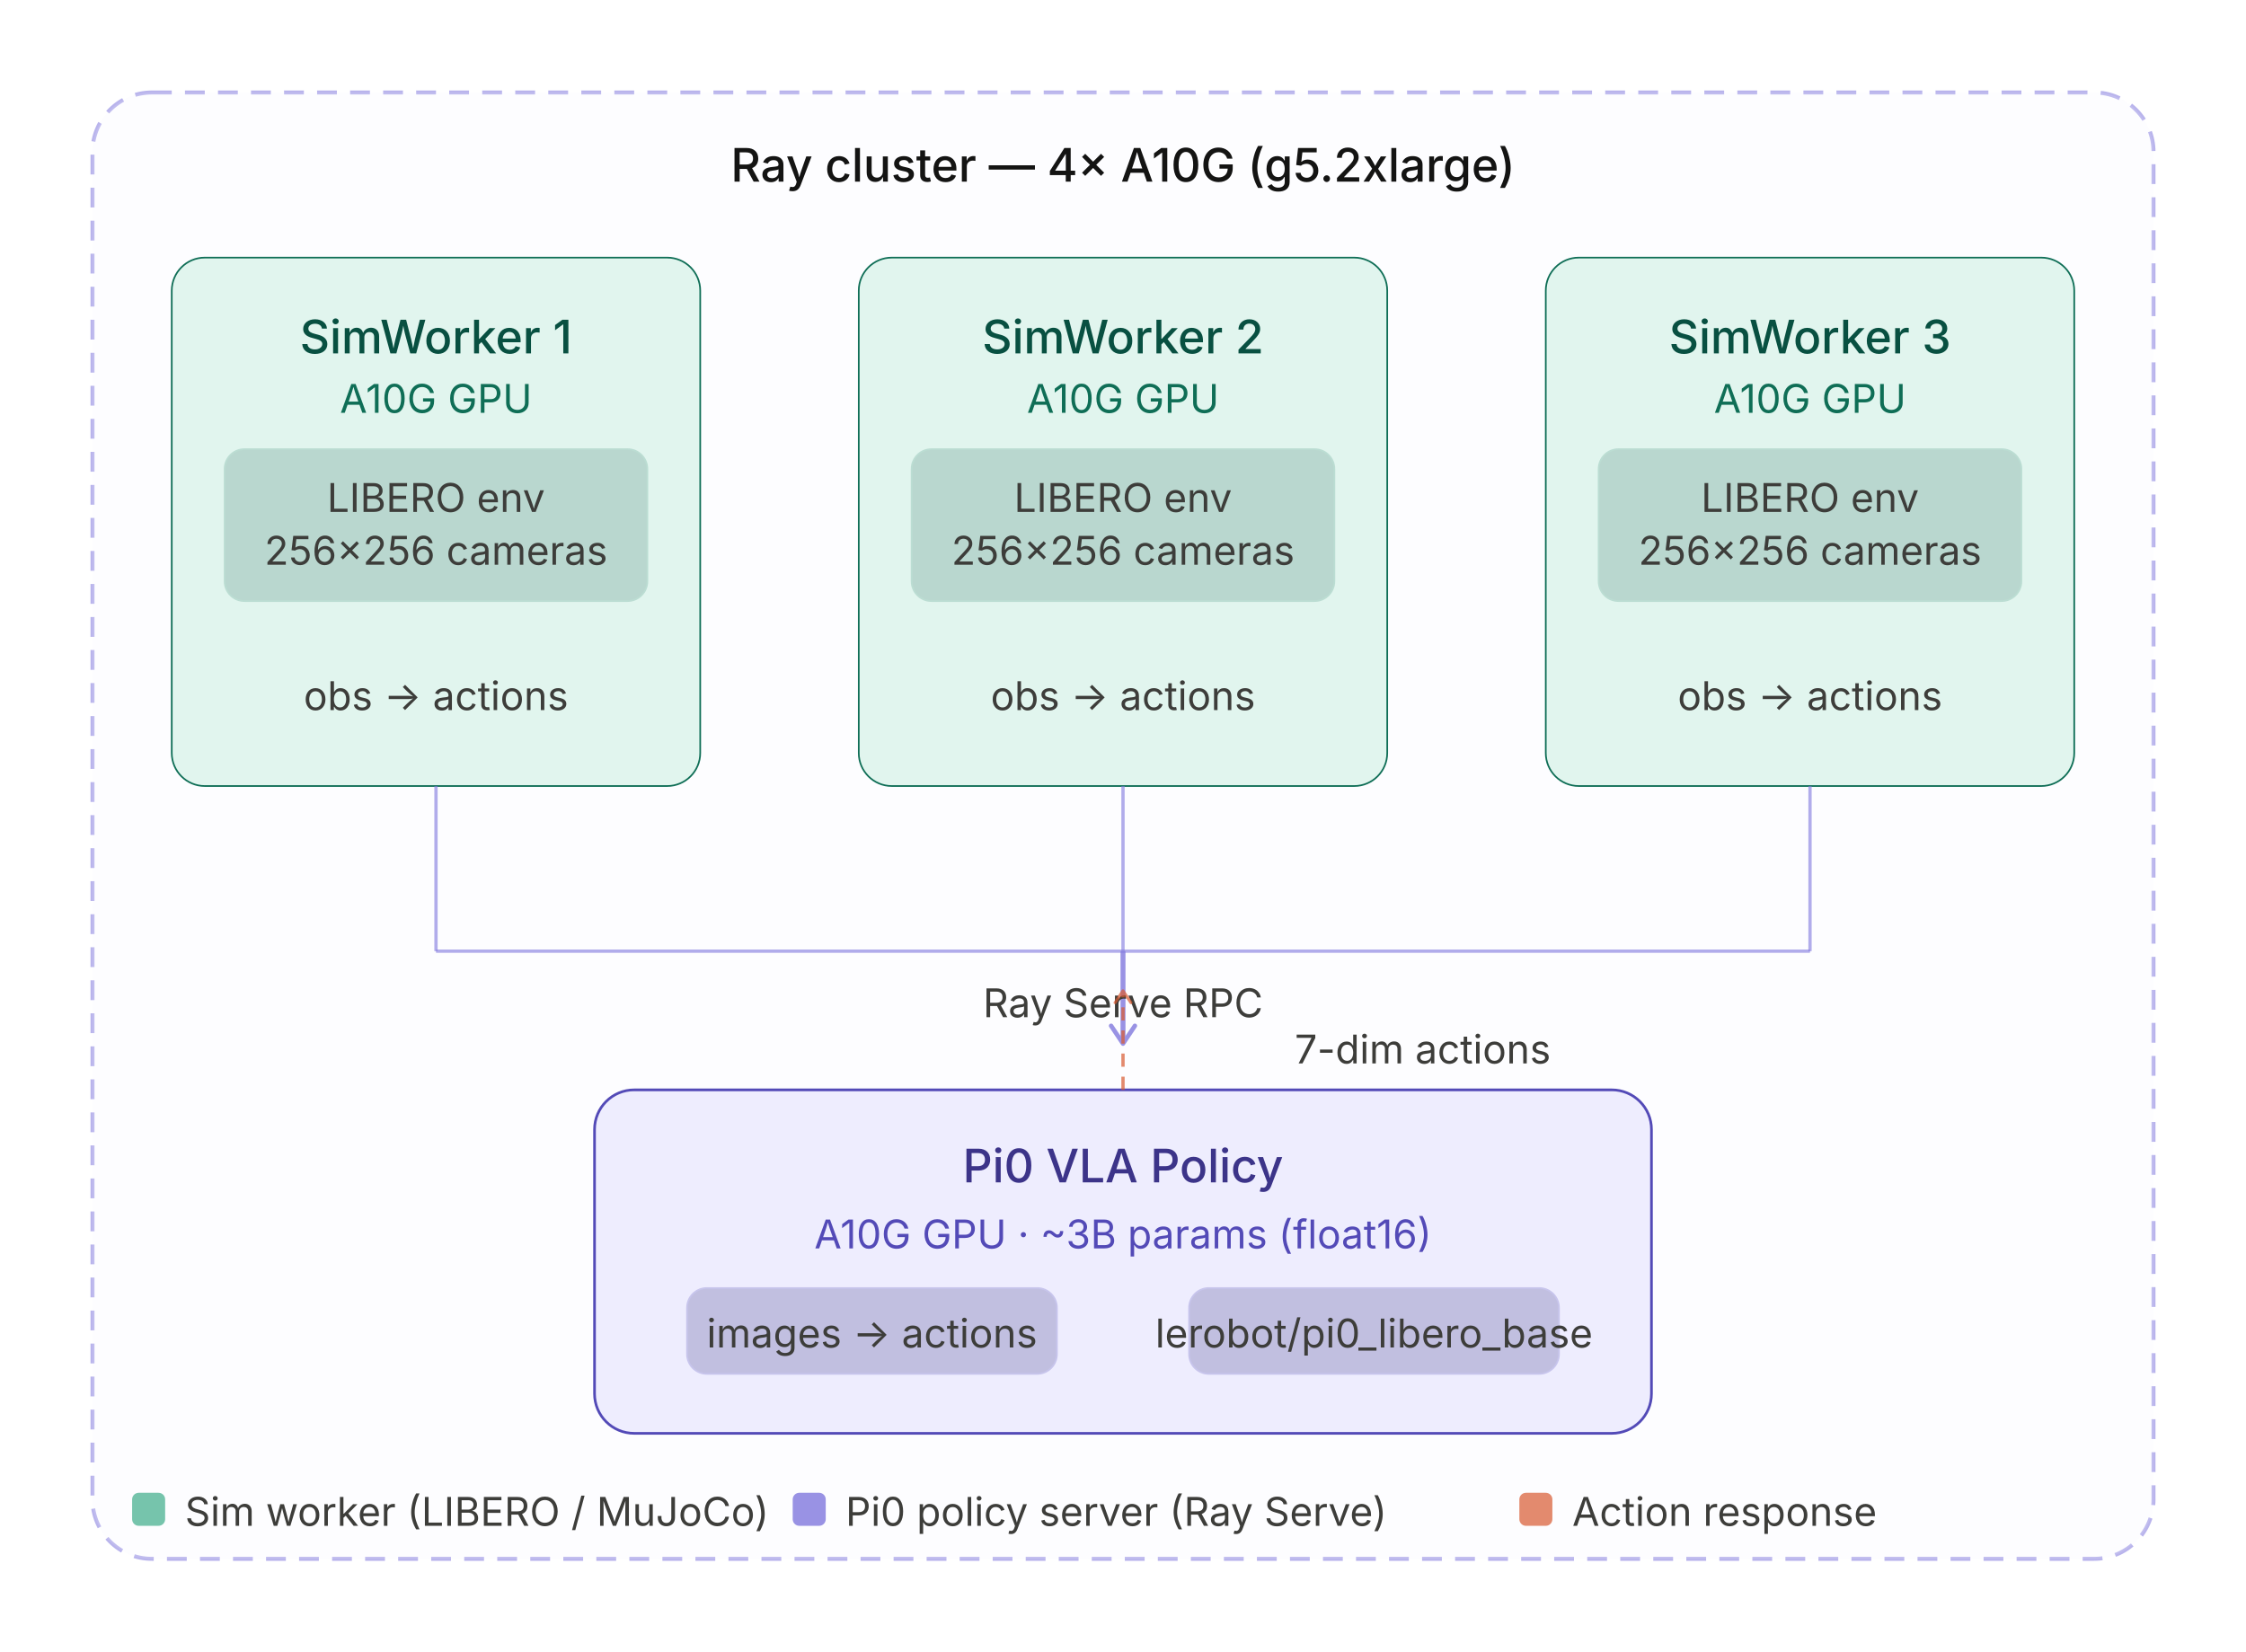
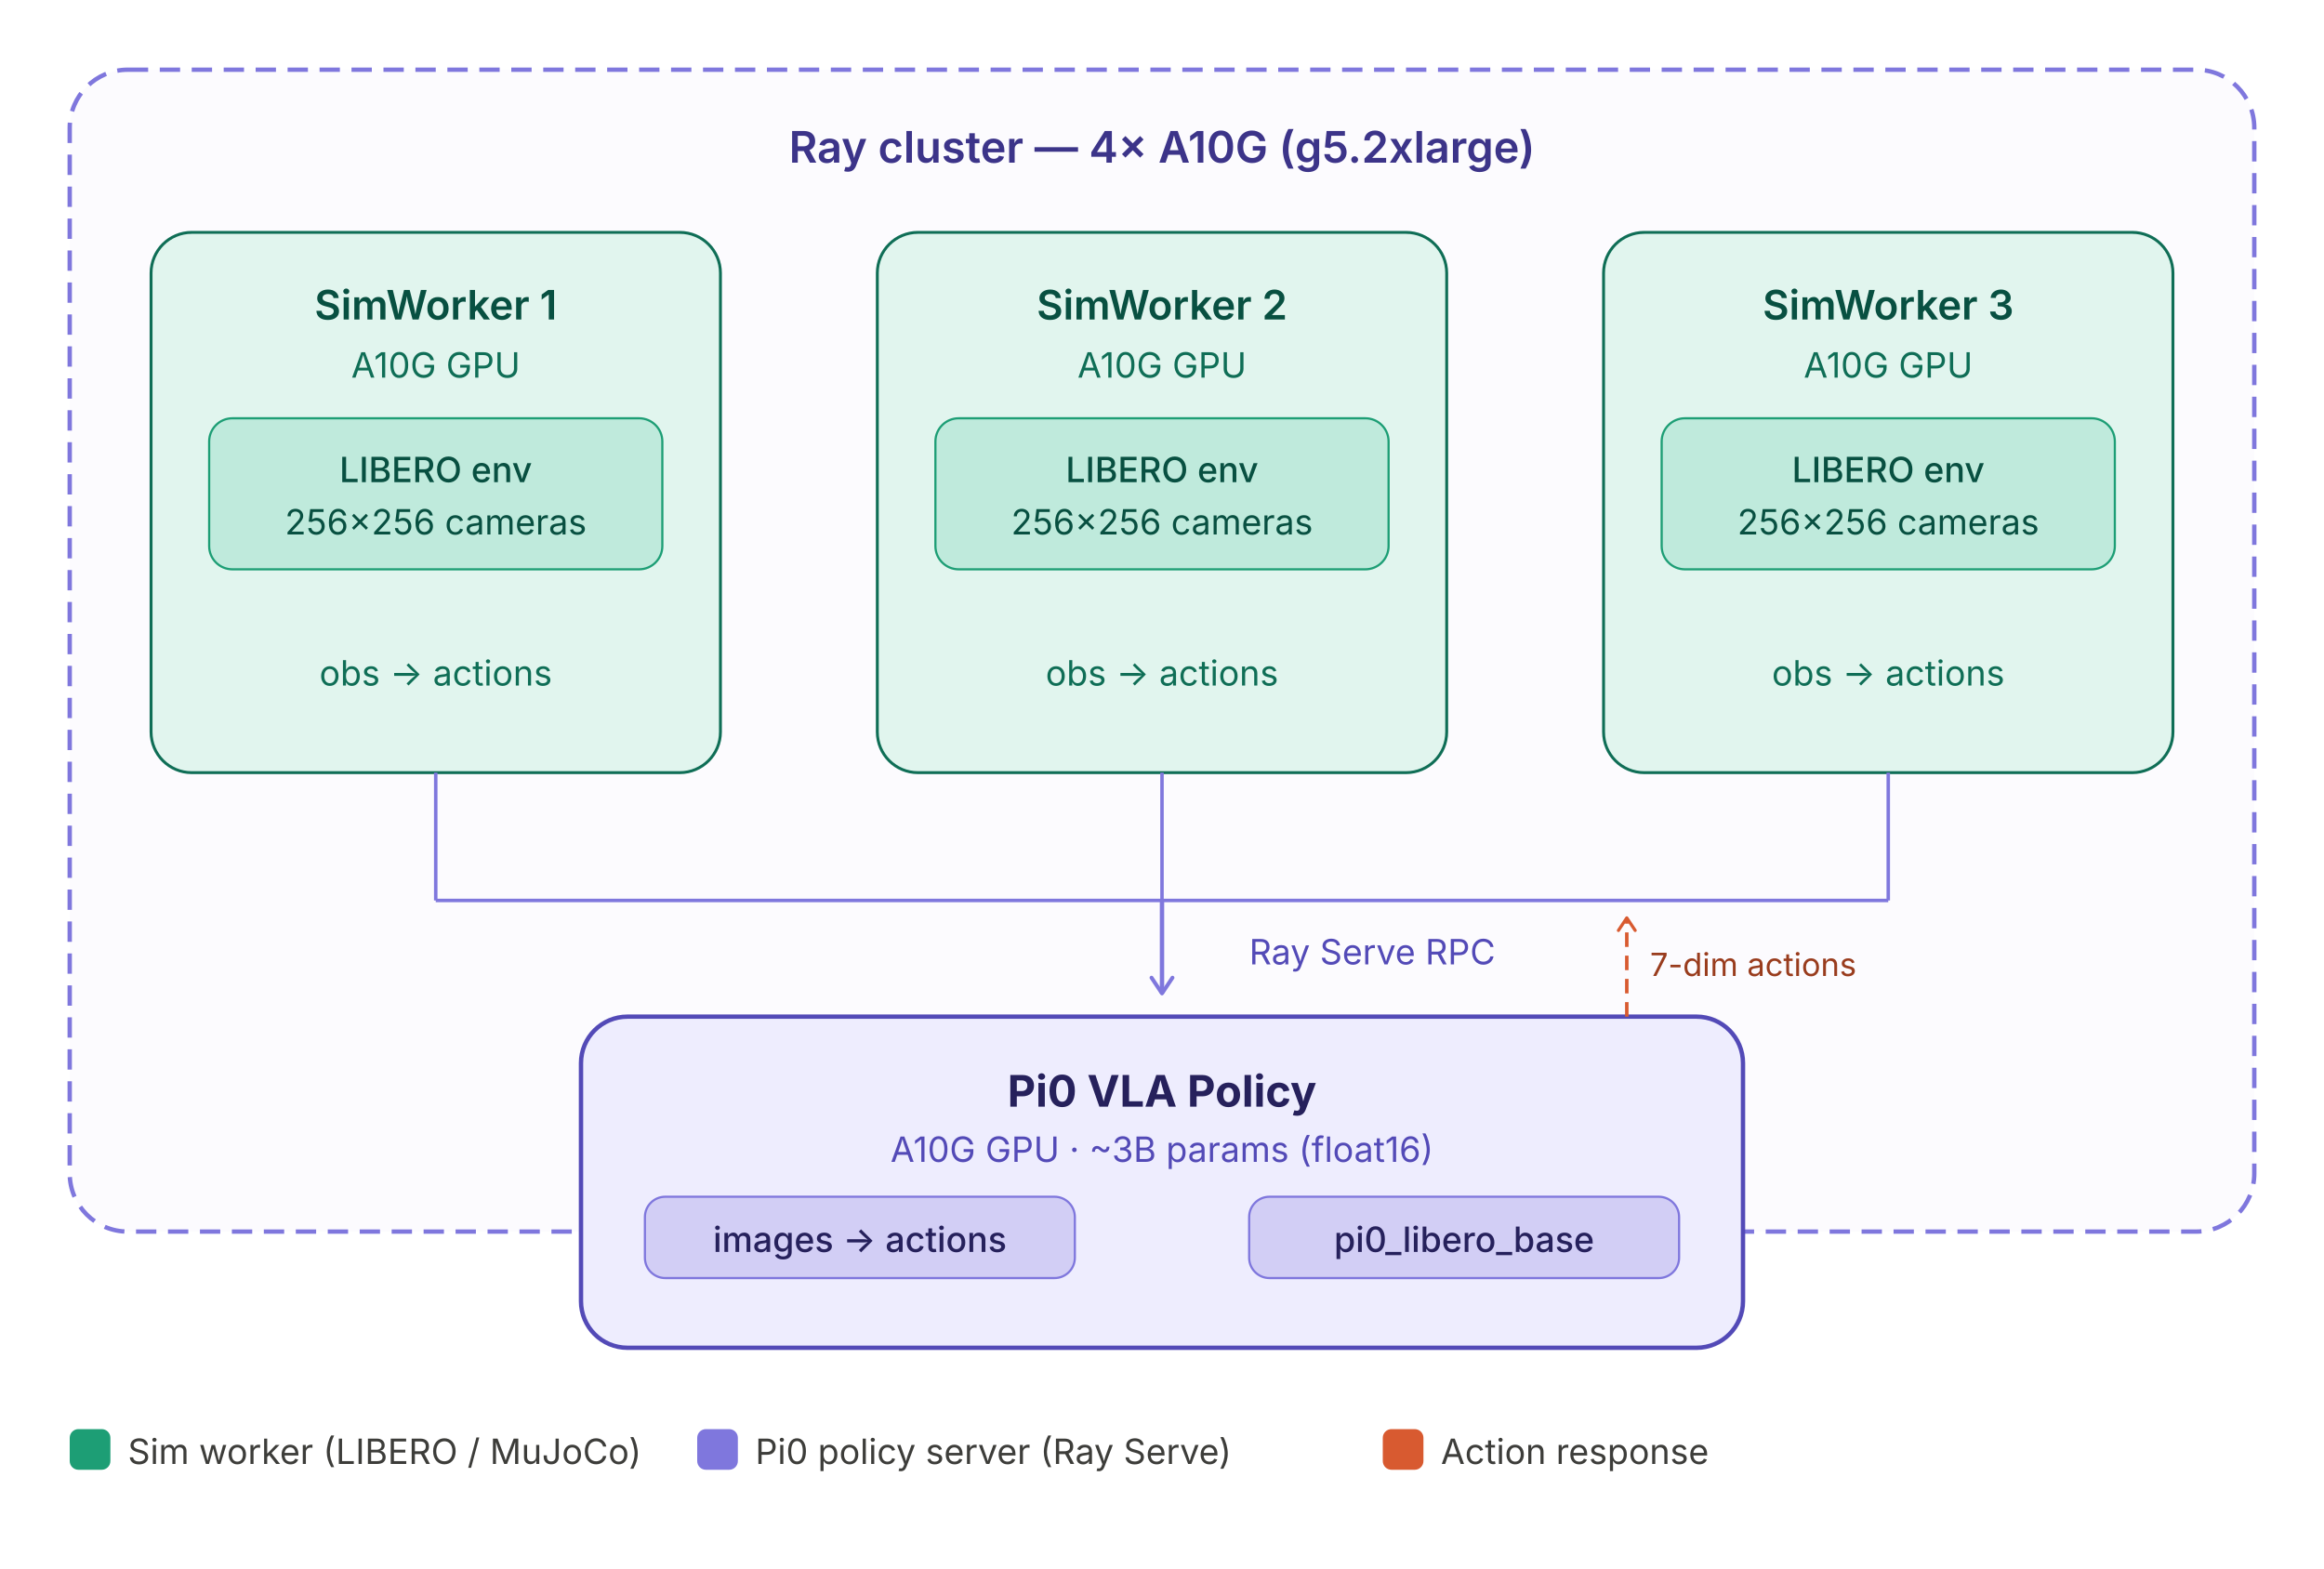
- <svg xmlns="http://www.w3.org/2000/svg" width="100%" viewBox="0 0 680 500" role="img" style="">
+ <svg xmlns="http://www.w3.org/2000/svg" width="800" height="540" viewBox="0 0 800 540">
  <defs>
-     <marker id="arrow" viewBox="0 0 10 10" refX="8" refY="5" markerWidth="6" markerHeight="6" orient="auto-start-reverse">
-       <path d="M2 1L8 5L2 9" fill="none" stroke="context-stroke" stroke-width="1.5" stroke-linecap="round" stroke-linejoin="round" />
+     <marker id="arr" viewBox="0 0 10 10" refX="8" refY="5" markerWidth="6" markerHeight="6" orient="auto-start-reverse">
+       <path d="M2 1L8 5L2 9" fill="none" stroke="#7F77DD" stroke-width="1.5" stroke-linecap="round" stroke-linejoin="round" />
+     </marker>
+     <marker id="arr-coral" viewBox="0 0 10 10" refX="8" refY="5" markerWidth="6" markerHeight="6" orient="auto-start-reverse">
+       <path d="M2 1L8 5L2 9" fill="none" stroke="#D85A30" stroke-width="1.5" stroke-linecap="round" stroke-linejoin="round" />
    </marker>
  </defs>
-   <rect x="28" y="28" width="624" height="444" rx="18" fill="none" stroke="#7F77DD" stroke-width="1.2" stroke-dasharray="6 4" opacity="0.55" style="fill:none;stroke:rgb(127, 119, 221);color:rgb(0, 0, 0);stroke-width:1.2px;stroke-dasharray:6px, 4px;stroke-linecap:butt;stroke-linejoin:miter;opacity:0.55;font-family:&quot;Anthropic Sans&quot;, -apple-system, &quot;system-ui&quot;, &quot;Segoe UI&quot;, sans-serif;font-size:16px;font-weight:400;text-anchor:start;dominant-baseline:auto" />
-   <rect x="28" y="28" width="624" height="444" rx="18" fill="#EEEDFE" opacity="0.13" style="fill:rgb(238, 237, 254);stroke:none;color:rgb(0, 0, 0);stroke-width:1px;stroke-linecap:butt;stroke-linejoin:miter;opacity:0.13;font-family:&quot;Anthropic Sans&quot;, -apple-system, &quot;system-ui&quot;, &quot;Segoe UI&quot;, sans-serif;font-size:16px;font-weight:400;text-anchor:start;dominant-baseline:auto" />
-   <text x="340" y="55" text-anchor="middle" fill="#3C3489" font-size="13" style="fill:rgb(20, 20, 19);stroke:none;color:rgb(0, 0, 0);stroke-width:1px;stroke-linecap:butt;stroke-linejoin:miter;opacity:1;font-family:&quot;Anthropic Sans&quot;, -apple-system, &quot;system-ui&quot;, &quot;Segoe UI&quot;, sans-serif;font-size:14px;font-weight:500;text-anchor:middle;dominant-baseline:auto">Ray cluster — 4× A10G (g5.2xlarge)</text>
-   <g style="fill:rgb(0, 0, 0);stroke:none;color:rgb(0, 0, 0);stroke-width:1px;stroke-linecap:butt;stroke-linejoin:miter;opacity:1;font-family:&quot;Anthropic Sans&quot;, -apple-system, &quot;system-ui&quot;, &quot;Segoe UI&quot;, sans-serif;font-size:16px;font-weight:400;text-anchor:start;dominant-baseline:auto">
-     <rect x="52" y="78" width="160" height="160" rx="10" stroke-width="0.5" style="fill:rgb(225, 245, 238);stroke:rgb(15, 110, 86);color:rgb(0, 0, 0);stroke-width:0.5px;stroke-linecap:butt;stroke-linejoin:miter;opacity:1;font-family:&quot;Anthropic Sans&quot;, -apple-system, &quot;system-ui&quot;, &quot;Segoe UI&quot;, sans-serif;font-size:16px;font-weight:400;text-anchor:start;dominant-baseline:auto" />
-     <text x="132" y="107" text-anchor="middle" font-size="13" style="fill:rgb(8, 80, 65);stroke:none;color:rgb(0, 0, 0);stroke-width:1px;stroke-linecap:butt;stroke-linejoin:miter;opacity:1;font-family:&quot;Anthropic Sans&quot;, -apple-system, &quot;system-ui&quot;, &quot;Segoe UI&quot;, sans-serif;font-size:14px;font-weight:500;text-anchor:middle;dominant-baseline:auto">SimWorker 1</text>
-     <text x="132" y="125" text-anchor="middle" style="fill:rgb(15, 110, 86);stroke:none;color:rgb(0, 0, 0);stroke-width:1px;stroke-linecap:butt;stroke-linejoin:miter;opacity:1;font-family:&quot;Anthropic Sans&quot;, -apple-system, &quot;system-ui&quot;, &quot;Segoe UI&quot;, sans-serif;font-size:12px;font-weight:400;text-anchor:middle;dominant-baseline:auto">A10G GPU</text>
-   </g>
-   <rect x="68" y="136" width="128" height="46" rx="6" fill="#085041" opacity="0.18" stroke="#0F6E56" stroke-width="0.5" style="fill:rgb(8, 80, 65);stroke:rgb(15, 110, 86);color:rgb(0, 0, 0);stroke-width:0.5px;stroke-linecap:butt;stroke-linejoin:miter;opacity:0.18;font-family:&quot;Anthropic Sans&quot;, -apple-system, &quot;system-ui&quot;, &quot;Segoe UI&quot;, sans-serif;font-size:16px;font-weight:400;text-anchor:start;dominant-baseline:auto" />
-   <text x="132" y="155" text-anchor="middle" fill="#085041" style="fill:rgb(61, 61, 58);stroke:none;color:rgb(0, 0, 0);stroke-width:1px;stroke-linecap:butt;stroke-linejoin:miter;opacity:1;font-family:&quot;Anthropic Sans&quot;, -apple-system, &quot;system-ui&quot;, &quot;Segoe UI&quot;, sans-serif;font-size:12px;font-weight:400;text-anchor:middle;dominant-baseline:auto">LIBERO env</text>
-   <text x="132" y="171" text-anchor="middle" fill="#085041" style="fill:rgb(61, 61, 58);stroke:none;color:rgb(0, 0, 0);stroke-width:1px;stroke-linecap:butt;stroke-linejoin:miter;opacity:1;font-family:&quot;Anthropic Sans&quot;, -apple-system, &quot;system-ui&quot;, &quot;Segoe UI&quot;, sans-serif;font-size:12px;font-weight:400;text-anchor:middle;dominant-baseline:auto">256×256 cameras</text>
-   <text x="132" y="215" text-anchor="middle" fill="#085041" style="fill:rgb(61, 61, 58);stroke:none;color:rgb(0, 0, 0);stroke-width:1px;stroke-linecap:butt;stroke-linejoin:miter;opacity:1;font-family:&quot;Anthropic Sans&quot;, -apple-system, &quot;system-ui&quot;, &quot;Segoe UI&quot;, sans-serif;font-size:12px;font-weight:400;text-anchor:middle;dominant-baseline:auto">obs → actions</text>
-   <g style="fill:rgb(0, 0, 0);stroke:none;color:rgb(0, 0, 0);stroke-width:1px;stroke-linecap:butt;stroke-linejoin:miter;opacity:1;font-family:&quot;Anthropic Sans&quot;, -apple-system, &quot;system-ui&quot;, &quot;Segoe UI&quot;, sans-serif;font-size:16px;font-weight:400;text-anchor:start;dominant-baseline:auto">
-     <rect x="260" y="78" width="160" height="160" rx="10" stroke-width="0.5" style="fill:rgb(225, 245, 238);stroke:rgb(15, 110, 86);color:rgb(0, 0, 0);stroke-width:0.5px;stroke-linecap:butt;stroke-linejoin:miter;opacity:1;font-family:&quot;Anthropic Sans&quot;, -apple-system, &quot;system-ui&quot;, &quot;Segoe UI&quot;, sans-serif;font-size:16px;font-weight:400;text-anchor:start;dominant-baseline:auto" />
-     <text x="340" y="107" text-anchor="middle" font-size="13" style="fill:rgb(8, 80, 65);stroke:none;color:rgb(0, 0, 0);stroke-width:1px;stroke-linecap:butt;stroke-linejoin:miter;opacity:1;font-family:&quot;Anthropic Sans&quot;, -apple-system, &quot;system-ui&quot;, &quot;Segoe UI&quot;, sans-serif;font-size:14px;font-weight:500;text-anchor:middle;dominant-baseline:auto">SimWorker 2</text>
-     <text x="340" y="125" text-anchor="middle" style="fill:rgb(15, 110, 86);stroke:none;color:rgb(0, 0, 0);stroke-width:1px;stroke-linecap:butt;stroke-linejoin:miter;opacity:1;font-family:&quot;Anthropic Sans&quot;, -apple-system, &quot;system-ui&quot;, &quot;Segoe UI&quot;, sans-serif;font-size:12px;font-weight:400;text-anchor:middle;dominant-baseline:auto">A10G GPU</text>
-   </g>
-   <rect x="276" y="136" width="128" height="46" rx="6" fill="#085041" opacity="0.18" stroke="#0F6E56" stroke-width="0.5" style="fill:rgb(8, 80, 65);stroke:rgb(15, 110, 86);color:rgb(0, 0, 0);stroke-width:0.5px;stroke-linecap:butt;stroke-linejoin:miter;opacity:0.18;font-family:&quot;Anthropic Sans&quot;, -apple-system, &quot;system-ui&quot;, &quot;Segoe UI&quot;, sans-serif;font-size:16px;font-weight:400;text-anchor:start;dominant-baseline:auto" />
-   <text x="340" y="155" text-anchor="middle" fill="#085041" style="fill:rgb(61, 61, 58);stroke:none;color:rgb(0, 0, 0);stroke-width:1px;stroke-linecap:butt;stroke-linejoin:miter;opacity:1;font-family:&quot;Anthropic Sans&quot;, -apple-system, &quot;system-ui&quot;, &quot;Segoe UI&quot;, sans-serif;font-size:12px;font-weight:400;text-anchor:middle;dominant-baseline:auto">LIBERO env</text>
-   <text x="340" y="171" text-anchor="middle" fill="#085041" style="fill:rgb(61, 61, 58);stroke:none;color:rgb(0, 0, 0);stroke-width:1px;stroke-linecap:butt;stroke-linejoin:miter;opacity:1;font-family:&quot;Anthropic Sans&quot;, -apple-system, &quot;system-ui&quot;, &quot;Segoe UI&quot;, sans-serif;font-size:12px;font-weight:400;text-anchor:middle;dominant-baseline:auto">256×256 cameras</text>
-   <text x="340" y="215" text-anchor="middle" fill="#085041" style="fill:rgb(61, 61, 58);stroke:none;color:rgb(0, 0, 0);stroke-width:1px;stroke-linecap:butt;stroke-linejoin:miter;opacity:1;font-family:&quot;Anthropic Sans&quot;, -apple-system, &quot;system-ui&quot;, &quot;Segoe UI&quot;, sans-serif;font-size:12px;font-weight:400;text-anchor:middle;dominant-baseline:auto">obs → actions</text>
-   <g style="fill:rgb(0, 0, 0);stroke:none;color:rgb(0, 0, 0);stroke-width:1px;stroke-linecap:butt;stroke-linejoin:miter;opacity:1;font-family:&quot;Anthropic Sans&quot;, -apple-system, &quot;system-ui&quot;, &quot;Segoe UI&quot;, sans-serif;font-size:16px;font-weight:400;text-anchor:start;dominant-baseline:auto">
-     <rect x="468" y="78" width="160" height="160" rx="10" stroke-width="0.5" style="fill:rgb(225, 245, 238);stroke:rgb(15, 110, 86);color:rgb(0, 0, 0);stroke-width:0.5px;stroke-linecap:butt;stroke-linejoin:miter;opacity:1;font-family:&quot;Anthropic Sans&quot;, -apple-system, &quot;system-ui&quot;, &quot;Segoe UI&quot;, sans-serif;font-size:16px;font-weight:400;text-anchor:start;dominant-baseline:auto" />
-     <text x="548" y="107" text-anchor="middle" font-size="13" style="fill:rgb(8, 80, 65);stroke:none;color:rgb(0, 0, 0);stroke-width:1px;stroke-linecap:butt;stroke-linejoin:miter;opacity:1;font-family:&quot;Anthropic Sans&quot;, -apple-system, &quot;system-ui&quot;, &quot;Segoe UI&quot;, sans-serif;font-size:14px;font-weight:500;text-anchor:middle;dominant-baseline:auto">SimWorker 3</text>
-     <text x="548" y="125" text-anchor="middle" style="fill:rgb(15, 110, 86);stroke:none;color:rgb(0, 0, 0);stroke-width:1px;stroke-linecap:butt;stroke-linejoin:miter;opacity:1;font-family:&quot;Anthropic Sans&quot;, -apple-system, &quot;system-ui&quot;, &quot;Segoe UI&quot;, sans-serif;font-size:12px;font-weight:400;text-anchor:middle;dominant-baseline:auto">A10G GPU</text>
-   </g>
-   <rect x="484" y="136" width="128" height="46" rx="6" fill="#085041" opacity="0.18" stroke="#0F6E56" stroke-width="0.5" style="fill:rgb(8, 80, 65);stroke:rgb(15, 110, 86);color:rgb(0, 0, 0);stroke-width:0.5px;stroke-linecap:butt;stroke-linejoin:miter;opacity:0.18;font-family:&quot;Anthropic Sans&quot;, -apple-system, &quot;system-ui&quot;, &quot;Segoe UI&quot;, sans-serif;font-size:16px;font-weight:400;text-anchor:start;dominant-baseline:auto" />
-   <text x="548" y="155" text-anchor="middle" fill="#085041" style="fill:rgb(61, 61, 58);stroke:none;color:rgb(0, 0, 0);stroke-width:1px;stroke-linecap:butt;stroke-linejoin:miter;opacity:1;font-family:&quot;Anthropic Sans&quot;, -apple-system, &quot;system-ui&quot;, &quot;Segoe UI&quot;, sans-serif;font-size:12px;font-weight:400;text-anchor:middle;dominant-baseline:auto">LIBERO env</text>
-   <text x="548" y="171" text-anchor="middle" fill="#085041" style="fill:rgb(61, 61, 58);stroke:none;color:rgb(0, 0, 0);stroke-width:1px;stroke-linecap:butt;stroke-linejoin:miter;opacity:1;font-family:&quot;Anthropic Sans&quot;, -apple-system, &quot;system-ui&quot;, &quot;Segoe UI&quot;, sans-serif;font-size:12px;font-weight:400;text-anchor:middle;dominant-baseline:auto">256×256 cameras</text>
-   <text x="548" y="215" text-anchor="middle" fill="#085041" style="fill:rgb(61, 61, 58);stroke:none;color:rgb(0, 0, 0);stroke-width:1px;stroke-linecap:butt;stroke-linejoin:miter;opacity:1;font-family:&quot;Anthropic Sans&quot;, -apple-system, &quot;system-ui&quot;, &quot;Segoe UI&quot;, sans-serif;font-size:12px;font-weight:400;text-anchor:middle;dominant-baseline:auto">obs → actions</text>
-   <line x1="132" y1="238" x2="132" y2="288" stroke="#7F77DD" stroke-width="1" opacity="0.6" style="fill:rgb(0, 0, 0);stroke:rgb(127, 119, 221);color:rgb(0, 0, 0);stroke-width:1px;stroke-linecap:butt;stroke-linejoin:miter;opacity:0.6;font-family:&quot;Anthropic Sans&quot;, -apple-system, &quot;system-ui&quot;, &quot;Segoe UI&quot;, sans-serif;font-size:16px;font-weight:400;text-anchor:start;dominant-baseline:auto" />
-   <line x1="340" y1="238" x2="340" y2="288" stroke="#7F77DD" stroke-width="1" opacity="0.6" style="fill:rgb(0, 0, 0);stroke:rgb(127, 119, 221);color:rgb(0, 0, 0);stroke-width:1px;stroke-linecap:butt;stroke-linejoin:miter;opacity:0.6;font-family:&quot;Anthropic Sans&quot;, -apple-system, &quot;system-ui&quot;, &quot;Segoe UI&quot;, sans-serif;font-size:16px;font-weight:400;text-anchor:start;dominant-baseline:auto" />
-   <line x1="548" y1="238" x2="548" y2="288" stroke="#7F77DD" stroke-width="1" opacity="0.6" style="fill:rgb(0, 0, 0);stroke:rgb(127, 119, 221);color:rgb(0, 0, 0);stroke-width:1px;stroke-linecap:butt;stroke-linejoin:miter;opacity:0.6;font-family:&quot;Anthropic Sans&quot;, -apple-system, &quot;system-ui&quot;, &quot;Segoe UI&quot;, sans-serif;font-size:16px;font-weight:400;text-anchor:start;dominant-baseline:auto" />
-   <line x1="132" y1="288" x2="548" y2="288" stroke="#7F77DD" stroke-width="1" opacity="0.6" style="fill:rgb(0, 0, 0);stroke:rgb(127, 119, 221);color:rgb(0, 0, 0);stroke-width:1px;stroke-linecap:butt;stroke-linejoin:miter;opacity:0.6;font-family:&quot;Anthropic Sans&quot;, -apple-system, &quot;system-ui&quot;, &quot;Segoe UI&quot;, sans-serif;font-size:16px;font-weight:400;text-anchor:start;dominant-baseline:auto" />
-   <line x1="340" y1="288" x2="340" y2="316" stroke="#7F77DD" stroke-width="1.5" opacity="0.8" marker-end="url(#arrow)" style="fill:rgb(0, 0, 0);stroke:rgb(127, 119, 221);color:rgb(0, 0, 0);stroke-width:1.5px;stroke-linecap:butt;stroke-linejoin:miter;opacity:0.8;font-family:&quot;Anthropic Sans&quot;, -apple-system, &quot;system-ui&quot;, &quot;Segoe UI&quot;, sans-serif;font-size:16px;font-weight:400;text-anchor:start;dominant-baseline:auto" />
-   <text x="340" y="308" text-anchor="middle" fill="#534AB7" style="fill:rgb(61, 61, 58);stroke:none;color:rgb(0, 0, 0);stroke-width:1px;stroke-linecap:butt;stroke-linejoin:miter;opacity:1;font-family:&quot;Anthropic Sans&quot;, -apple-system, &quot;system-ui&quot;, &quot;Segoe UI&quot;, sans-serif;font-size:12px;font-weight:400;text-anchor:middle;dominant-baseline:auto">Ray Serve RPC</text>
-   <g style="fill:rgb(0, 0, 0);stroke:none;color:rgb(0, 0, 0);stroke-width:1px;stroke-linecap:butt;stroke-linejoin:miter;opacity:1;font-family:&quot;Anthropic Sans&quot;, -apple-system, &quot;system-ui&quot;, &quot;Segoe UI&quot;, sans-serif;font-size:16px;font-weight:400;text-anchor:start;dominant-baseline:auto">
-     <rect x="180" y="330" width="320" height="104" rx="12" stroke-width="0.8" style="fill:rgb(238, 237, 254);stroke:rgb(83, 74, 183);color:rgb(0, 0, 0);stroke-width:0.8px;stroke-linecap:butt;stroke-linejoin:miter;opacity:1;font-family:&quot;Anthropic Sans&quot;, -apple-system, &quot;system-ui&quot;, &quot;Segoe UI&quot;, sans-serif;font-size:16px;font-weight:400;text-anchor:start;dominant-baseline:auto" />
-     <text x="340" y="358" text-anchor="middle" font-size="14" style="fill:rgb(60, 52, 137);stroke:none;color:rgb(0, 0, 0);stroke-width:1px;stroke-linecap:butt;stroke-linejoin:miter;opacity:1;font-family:&quot;Anthropic Sans&quot;, -apple-system, &quot;system-ui&quot;, &quot;Segoe UI&quot;, sans-serif;font-size:14px;font-weight:500;text-anchor:middle;dominant-baseline:auto">Pi0 VLA Policy</text>
-     <text x="340" y="378" text-anchor="middle" style="fill:rgb(83, 74, 183);stroke:none;color:rgb(0, 0, 0);stroke-width:1px;stroke-linecap:butt;stroke-linejoin:miter;opacity:1;font-family:&quot;Anthropic Sans&quot;, -apple-system, &quot;system-ui&quot;, &quot;Segoe UI&quot;, sans-serif;font-size:12px;font-weight:400;text-anchor:middle;dominant-baseline:auto">A10G GPU · ~3B params (float16)</text>
-   </g>
-   <rect x="208" y="390" width="112" height="26" rx="6" fill="#3C3489" opacity="0.25" stroke="#534AB7" stroke-width="0.5" style="fill:rgb(60, 52, 137);stroke:rgb(83, 74, 183);color:rgb(0, 0, 0);stroke-width:0.5px;stroke-linecap:butt;stroke-linejoin:miter;opacity:0.25;font-family:&quot;Anthropic Sans&quot;, -apple-system, &quot;system-ui&quot;, &quot;Segoe UI&quot;, sans-serif;font-size:16px;font-weight:400;text-anchor:start;dominant-baseline:auto" />
-   <text x="264" y="408" text-anchor="middle" fill="#26215C" style="fill:rgb(61, 61, 58);stroke:none;color:rgb(0, 0, 0);stroke-width:1px;stroke-linecap:butt;stroke-linejoin:miter;opacity:1;font-family:&quot;Anthropic Sans&quot;, -apple-system, &quot;system-ui&quot;, &quot;Segoe UI&quot;, sans-serif;font-size:12px;font-weight:400;text-anchor:middle;dominant-baseline:auto">images → actions</text>
-   <rect x="360" y="390" width="112" height="26" rx="6" fill="#3C3489" opacity="0.25" stroke="#534AB7" stroke-width="0.5" style="fill:rgb(60, 52, 137);stroke:rgb(83, 74, 183);color:rgb(0, 0, 0);stroke-width:0.5px;stroke-linecap:butt;stroke-linejoin:miter;opacity:0.25;font-family:&quot;Anthropic Sans&quot;, -apple-system, &quot;system-ui&quot;, &quot;Segoe UI&quot;, sans-serif;font-size:16px;font-weight:400;text-anchor:start;dominant-baseline:auto" />
-   <text x="416" y="408" text-anchor="middle" fill="#26215C" style="fill:rgb(61, 61, 58);stroke:none;color:rgb(0, 0, 0);stroke-width:1px;stroke-linecap:butt;stroke-linejoin:miter;opacity:1;font-family:&quot;Anthropic Sans&quot;, -apple-system, &quot;system-ui&quot;, &quot;Segoe UI&quot;, sans-serif;font-size:12px;font-weight:400;text-anchor:middle;dominant-baseline:auto">lerobot/pi0_libero_base</text>
-   <line x1="340" y1="330" x2="340" y2="300" stroke="#D85A30" stroke-width="1" stroke-dasharray="4 3" opacity="0.7" marker-end="url(#arrow)" style="fill:rgb(0, 0, 0);stroke:rgb(216, 90, 48);color:rgb(0, 0, 0);stroke-width:1px;stroke-dasharray:4px, 3px;stroke-linecap:butt;stroke-linejoin:miter;opacity:0.7;font-family:&quot;Anthropic Sans&quot;, -apple-system, &quot;system-ui&quot;, &quot;Segoe UI&quot;, sans-serif;font-size:16px;font-weight:400;text-anchor:start;dominant-baseline:auto" />
-   <text x="392" y="322" text-anchor="start" fill="#993C1D" style="fill:rgb(61, 61, 58);stroke:none;color:rgb(0, 0, 0);stroke-width:1px;stroke-linecap:butt;stroke-linejoin:miter;opacity:1;font-family:&quot;Anthropic Sans&quot;, -apple-system, &quot;system-ui&quot;, &quot;Segoe UI&quot;, sans-serif;font-size:12px;font-weight:400;text-anchor:start;dominant-baseline:auto">7-dim actions</text>
-   <rect x="40" y="452" width="10" height="10" rx="2" fill="#1D9E75" opacity="0.6" style="fill:rgb(29, 158, 117);stroke:none;color:rgb(0, 0, 0);stroke-width:1px;stroke-linecap:butt;stroke-linejoin:miter;opacity:0.6;font-family:&quot;Anthropic Sans&quot;, -apple-system, &quot;system-ui&quot;, &quot;Segoe UI&quot;, sans-serif;font-size:16px;font-weight:400;text-anchor:start;dominant-baseline:auto" />
-   <text x="56" y="462" style="fill:rgb(61, 61, 58);stroke:none;color:rgb(0, 0, 0);stroke-width:1px;stroke-linecap:butt;stroke-linejoin:miter;opacity:1;font-family:&quot;Anthropic Sans&quot;, -apple-system, &quot;system-ui&quot;, &quot;Segoe UI&quot;, sans-serif;font-size:12px;font-weight:400;text-anchor:start;dominant-baseline:auto">Sim worker (LIBERO / MuJoCo)</text>
-   <rect x="240" y="452" width="10" height="10" rx="2" fill="#7F77DD" opacity="0.8" style="fill:rgb(127, 119, 221);stroke:none;color:rgb(0, 0, 0);stroke-width:1px;stroke-linecap:butt;stroke-linejoin:miter;opacity:0.8;font-family:&quot;Anthropic Sans&quot;, -apple-system, &quot;system-ui&quot;, &quot;Segoe UI&quot;, sans-serif;font-size:16px;font-weight:400;text-anchor:start;dominant-baseline:auto" />
-   <text x="256" y="462" style="fill:rgb(61, 61, 58);stroke:none;color:rgb(0, 0, 0);stroke-width:1px;stroke-linecap:butt;stroke-linejoin:miter;opacity:1;font-family:&quot;Anthropic Sans&quot;, -apple-system, &quot;system-ui&quot;, &quot;Segoe UI&quot;, sans-serif;font-size:12px;font-weight:400;text-anchor:start;dominant-baseline:auto">Pi0 policy server (Ray Serve)</text>
-   <rect x="460" y="452" width="10" height="10" rx="2" fill="#D85A30" opacity="0.7" style="fill:rgb(216, 90, 48);stroke:none;color:rgb(0, 0, 0);stroke-width:1px;stroke-linecap:butt;stroke-linejoin:miter;opacity:0.7;font-family:&quot;Anthropic Sans&quot;, -apple-system, &quot;system-ui&quot;, &quot;Segoe UI&quot;, sans-serif;font-size:16px;font-weight:400;text-anchor:start;dominant-baseline:auto" />
-   <text x="476" y="462" style="fill:rgb(61, 61, 58);stroke:none;color:rgb(0, 0, 0);stroke-width:1px;stroke-linecap:butt;stroke-linejoin:miter;opacity:1;font-family:&quot;Anthropic Sans&quot;, -apple-system, &quot;system-ui&quot;, &quot;Segoe UI&quot;, sans-serif;font-size:12px;font-weight:400;text-anchor:start;dominant-baseline:auto">Action response</text>
+   <rect x="24" y="24" width="752" height="400" rx="20" fill="#EEEDFE" fill-opacity="0.18" stroke="#7F77DD" stroke-width="1.5" stroke-dasharray="7 4" />
+   <text x="400" y="56" text-anchor="middle" font-family="system-ui, -apple-system, sans-serif" font-size="15" font-weight="600" fill="#3C3489">
+     Ray cluster — 4× A10G (g5.2xlarge)
+   </text>
+   <rect x="52" y="80" width="196" height="186" rx="14" fill="#E1F5EE" stroke="#0F6E56" stroke-width="1" />
+   <text x="150" y="110" text-anchor="middle" font-family="system-ui, -apple-system, sans-serif" font-size="14" font-weight="600" fill="#085041">SimWorker 1</text>
+   <text x="150" y="130" text-anchor="middle" font-family="system-ui, -apple-system, sans-serif" font-size="12" fill="#0F6E56">A10G GPU</text>
+   <rect x="72" y="144" width="156" height="52" rx="8" fill="#9FE1CB" fill-opacity="0.5" stroke="#1D9E75" stroke-width="0.75" />
+   <text x="150" y="166" text-anchor="middle" font-family="system-ui, -apple-system, sans-serif" font-size="12" font-weight="500" fill="#085041">LIBERO env</text>
+   <text x="150" y="184" text-anchor="middle" font-family="system-ui, -apple-system, sans-serif" font-size="12" fill="#085041">256×256 cameras</text>
+   <text x="150" y="236" text-anchor="middle" font-family="system-ui, -apple-system, sans-serif" font-size="12" fill="#0F6E56">obs → actions</text>
+   <rect x="302" y="80" width="196" height="186" rx="14" fill="#E1F5EE" stroke="#0F6E56" stroke-width="1" />
+   <text x="400" y="110" text-anchor="middle" font-family="system-ui, -apple-system, sans-serif" font-size="14" font-weight="600" fill="#085041">SimWorker 2</text>
+   <text x="400" y="130" text-anchor="middle" font-family="system-ui, -apple-system, sans-serif" font-size="12" fill="#0F6E56">A10G GPU</text>
+   <rect x="322" y="144" width="156" height="52" rx="8" fill="#9FE1CB" fill-opacity="0.5" stroke="#1D9E75" stroke-width="0.75" />
+   <text x="400" y="166" text-anchor="middle" font-family="system-ui, -apple-system, sans-serif" font-size="12" font-weight="500" fill="#085041">LIBERO env</text>
+   <text x="400" y="184" text-anchor="middle" font-family="system-ui, -apple-system, sans-serif" font-size="12" fill="#085041">256×256 cameras</text>
+   <text x="400" y="236" text-anchor="middle" font-family="system-ui, -apple-system, sans-serif" font-size="12" fill="#0F6E56">obs → actions</text>
+   <rect x="552" y="80" width="196" height="186" rx="14" fill="#E1F5EE" stroke="#0F6E56" stroke-width="1" />
+   <text x="650" y="110" text-anchor="middle" font-family="system-ui, -apple-system, sans-serif" font-size="14" font-weight="600" fill="#085041">SimWorker 3</text>
+   <text x="650" y="130" text-anchor="middle" font-family="system-ui, -apple-system, sans-serif" font-size="12" fill="#0F6E56">A10G GPU</text>
+   <rect x="572" y="144" width="156" height="52" rx="8" fill="#9FE1CB" fill-opacity="0.5" stroke="#1D9E75" stroke-width="0.75" />
+   <text x="650" y="166" text-anchor="middle" font-family="system-ui, -apple-system, sans-serif" font-size="12" font-weight="500" fill="#085041">LIBERO env</text>
+   <text x="650" y="184" text-anchor="middle" font-family="system-ui, -apple-system, sans-serif" font-size="12" fill="#085041">256×256 cameras</text>
+   <text x="650" y="236" text-anchor="middle" font-family="system-ui, -apple-system, sans-serif" font-size="12" fill="#0F6E56">obs → actions</text>
+   <line x1="150" y1="266" x2="150" y2="310" stroke="#7F77DD" stroke-width="1.2" />
+   <line x1="400" y1="266" x2="400" y2="310" stroke="#7F77DD" stroke-width="1.2" />
+   <line x1="650" y1="266" x2="650" y2="310" stroke="#7F77DD" stroke-width="1.2" />
+   <line x1="150" y1="310" x2="650" y2="310" stroke="#7F77DD" stroke-width="1.2" />
+   <line x1="400" y1="310" x2="400" y2="342" stroke="#7F77DD" stroke-width="1.5" marker-end="url(#arr)" />
+   <text x="430" y="332" text-anchor="start" font-family="system-ui, -apple-system, sans-serif" font-size="12" fill="#534AB7">Ray Serve RPC</text>
+   <rect x="200" y="350" width="400" height="114" rx="16" fill="#EEEDFE" stroke="#534AB7" stroke-width="1.5" />
+   <text x="400" y="381" text-anchor="middle" font-family="system-ui, -apple-system, sans-serif" font-size="15" font-weight="700" fill="#26215C">Pi0 VLA Policy</text>
+   <text x="400" y="400" text-anchor="middle" font-family="system-ui, -apple-system, sans-serif" font-size="12" fill="#534AB7">A10G GPU · ~3B params (float16)</text>
+   <rect x="222" y="412" width="148" height="28" rx="7" fill="#AFA9EC" fill-opacity="0.45" stroke="#7F77DD" stroke-width="0.75" />
+   <text x="296" y="431" text-anchor="middle" font-family="system-ui, -apple-system, sans-serif" font-size="12" font-weight="500" fill="#26215C">images → actions</text>
+   <rect x="430" y="412" width="148" height="28" rx="7" fill="#AFA9EC" fill-opacity="0.45" stroke="#7F77DD" stroke-width="0.75" />
+   <text x="504" y="431" text-anchor="middle" font-family="system-ui, -apple-system, sans-serif" font-size="12" font-weight="500" fill="#26215C">pi0_libero_base</text>
+   <line x1="560" y1="350" x2="560" y2="316" stroke="#D85A30" stroke-width="1.2" stroke-dasharray="5 3" marker-end="url(#arr-coral)" />
+   <text x="568" y="336" text-anchor="start" font-family="system-ui, -apple-system, sans-serif" font-size="11" fill="#993C1D">7-dim actions</text>
+   <rect x="24" y="492" width="14" height="14" rx="3" fill="#1D9E75" />
+   <text x="44" y="504" font-family="system-ui, -apple-system, sans-serif" font-size="12" fill="#3d3d3a">Sim worker (LIBERO / MuJoCo)</text>
+   <rect x="240" y="492" width="14" height="14" rx="3" fill="#7F77DD" />
+   <text x="260" y="504" font-family="system-ui, -apple-system, sans-serif" font-size="12" fill="#3d3d3a">Pi0 policy server (Ray Serve)</text>
+   <rect x="476" y="492" width="14" height="14" rx="3" fill="#D85A30" />
+   <text x="496" y="504" font-family="system-ui, -apple-system, sans-serif" font-size="12" fill="#3d3d3a">Action response</text>
</svg>
